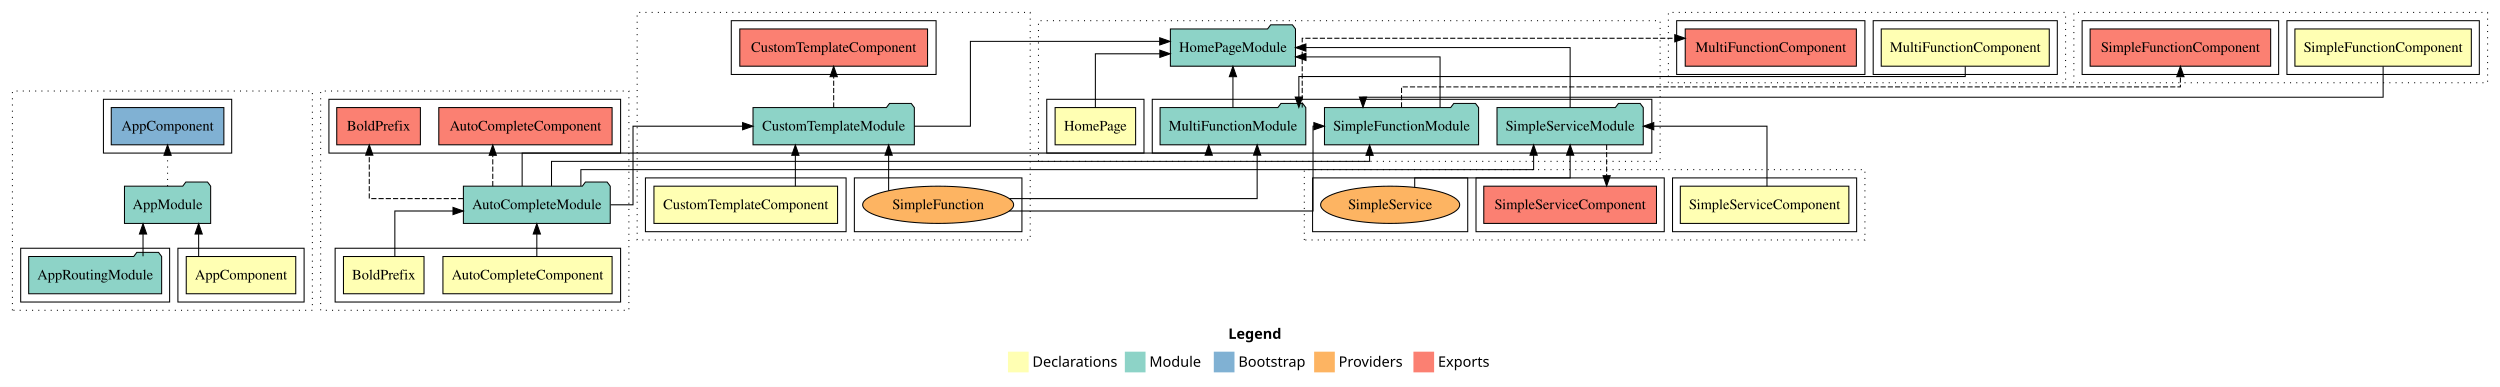
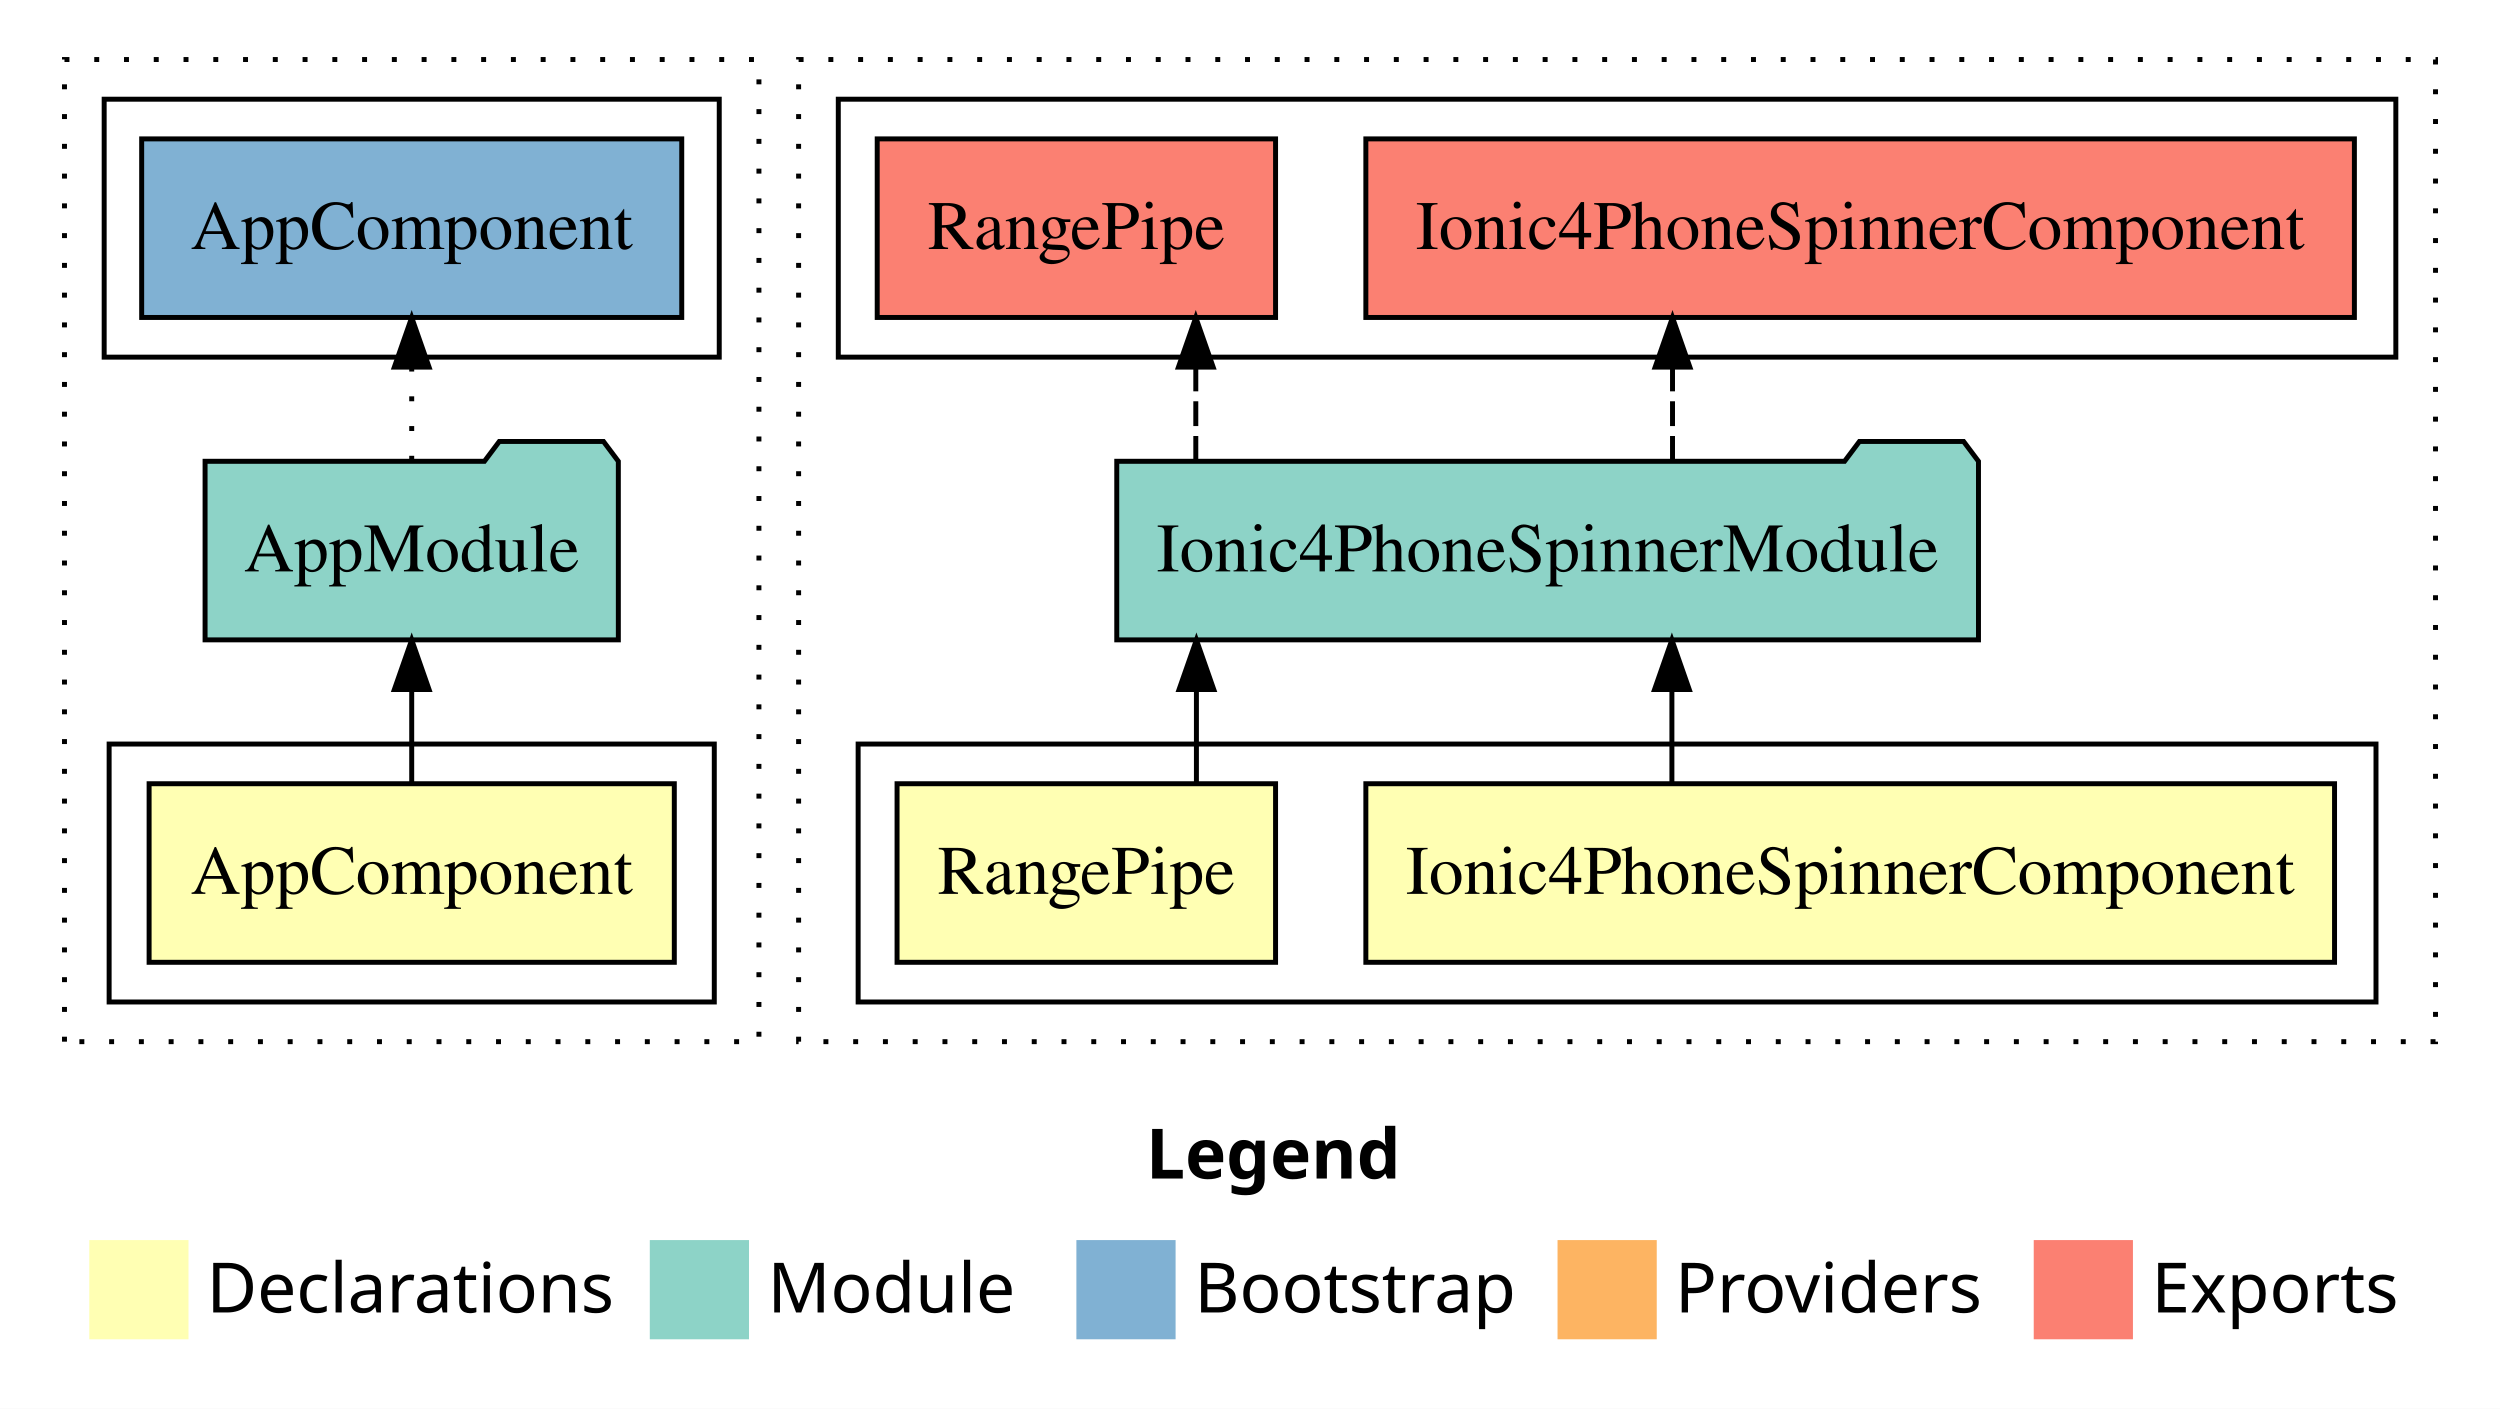
- <svg xmlns="http://www.w3.org/2000/svg" width="2417pt" height="374pt" viewBox="0.00 0.00 2417.00 374.00">
-   <g id="graph0" class="graph" transform="scale(1 1) rotate(0) translate(4 370)">
-     <polygon fill="#ffffff" stroke="transparent" points="-4,4 -4,-370 2413,-370 2413,4 -4,4" />
-     <text text-anchor="start" x="1183.509" y="-42.4" font-family="sans-serif" font-weight="bold" font-size="14.00" fill="#000000">Legend</text>
-     <polygon fill="#ffffb3" stroke="transparent" points="970.5,-10 970.5,-30 990.5,-30 990.5,-10 970.5,-10" />
-     <text text-anchor="start" x="994.129" y="-15.4" font-family="sans-serif" font-size="14.00" fill="#000000">  Declarations</text>
-     <polygon fill="#8dd3c7" stroke="transparent" points="1083.5,-10 1083.5,-30 1103.5,-30 1103.5,-10 1083.5,-10" />
-     <text text-anchor="start" x="1107.225" y="-15.4" font-family="sans-serif" font-size="14.00" fill="#000000">  Module</text>
-     <polygon fill="#80b1d3" stroke="transparent" points="1169.5,-10 1169.5,-30 1189.5,-30 1189.5,-10 1169.5,-10" />
-     <text text-anchor="start" x="1193.281" y="-15.4" font-family="sans-serif" font-size="14.00" fill="#000000">  Bootstrap</text>
-     <polygon fill="#fdb462" stroke="transparent" points="1266.5,-10 1266.5,-30 1286.5,-30 1286.5,-10 1266.5,-10" />
-     <text text-anchor="start" x="1290.173" y="-15.4" font-family="sans-serif" font-size="14.00" fill="#000000">  Providers</text>
-     <polygon fill="#fb8072" stroke="transparent" points="1362.5,-10 1362.5,-30 1382.5,-30 1382.5,-10 1362.5,-10" />
-     <text text-anchor="start" x="1386.226" y="-15.4" font-family="sans-serif" font-size="14.00" fill="#000000">  Exports</text>
+ <svg xmlns="http://www.w3.org/2000/svg" width="504pt" height="284pt" viewBox="0.00 0.00 504.00 284.00">
+   <g id="graph0" class="graph" transform="scale(1 1) rotate(0) translate(4 280)">
+     <polygon fill="#ffffff" stroke="transparent" points="-4,4 -4,-280 500,-280 500,4 -4,4" />
+     <text text-anchor="start" x="227.009" y="-42.4" font-family="sans-serif" font-weight="bold" font-size="14.00" fill="#000000">Legend</text>
+     <polygon fill="#ffffb3" stroke="transparent" points="14,-10 14,-30 34,-30 34,-10 14,-10" />
+     <text text-anchor="start" x="37.629" y="-15.4" font-family="sans-serif" font-size="14.00" fill="#000000">  Declarations</text>
+     <polygon fill="#8dd3c7" stroke="transparent" points="127,-10 127,-30 147,-30 147,-10 127,-10" />
+     <text text-anchor="start" x="150.725" y="-15.4" font-family="sans-serif" font-size="14.00" fill="#000000">  Module</text>
+     <polygon fill="#80b1d3" stroke="transparent" points="213,-10 213,-30 233,-30 233,-10 213,-10" />
+     <text text-anchor="start" x="236.781" y="-15.4" font-family="sans-serif" font-size="14.00" fill="#000000">  Bootstrap</text>
+     <polygon fill="#fdb462" stroke="transparent" points="310,-10 310,-30 330,-30 330,-10 310,-10" />
+     <text text-anchor="start" x="333.673" y="-15.4" font-family="sans-serif" font-size="14.00" fill="#000000">  Providers</text>
+     <polygon fill="#fb8072" stroke="transparent" points="406,-10 406,-30 426,-30 426,-10 406,-10" />
+     <text text-anchor="start" x="429.726" y="-15.4" font-family="sans-serif" font-size="14.00" fill="#000000">  Exports</text>
    <g id="clust1" class="cluster">
-       <polygon fill="none" stroke="#000000" stroke-dasharray="1,5" points="8,-70 8,-282 298,-282 298,-70 8,-70" />
+       <polygon fill="none" stroke="#000000" stroke-dasharray="1,5" points="9,-70 9,-268 149,-268 149,-70 9,-70" />
    </g>
    <g id="clust2" class="cluster">
-       <polygon fill="none" stroke="#000000" points="168,-78 168,-130 290,-130 290,-78 168,-78" />
-     </g>
-     <g id="clust4" class="cluster">
-       <polygon fill="none" stroke="#000000" points="16,-78 16,-130 160,-130 160,-78 16,-78" />
+       <polygon fill="none" stroke="#000000" points="18,-78 18,-130 140,-130 140,-78 18,-78" />
    </g>
    <g id="clust6" class="cluster">
-       <polygon fill="none" stroke="#000000" points="96,-222 96,-274 220,-274 220,-222 96,-222" />
+       <polygon fill="none" stroke="#000000" points="17,-208 17,-260 141,-260 141,-208 17,-208" />
    </g>
    <g id="clust14" class="cluster">
-       <polygon fill="none" stroke="#000000" stroke-dasharray="1,5" points="306,-70 306,-282 604,-282 604,-70 306,-70" />
+       <polygon fill="none" stroke="#000000" stroke-dasharray="1,5" points="157,-70 157,-268 487,-268 487,-70 157,-70" />
    </g>
    <g id="clust15" class="cluster">
-       <polygon fill="none" stroke="#000000" points="320,-78 320,-130 596,-130 596,-78 320,-78" />
+       <polygon fill="none" stroke="#000000" points="169,-78 169,-130 475,-130 475,-78 169,-78" />
    </g>
    <g id="clust19" class="cluster">
-       <polygon fill="none" stroke="#000000" points="314,-222 314,-274 596,-274 596,-222 314,-222" />
-     </g>
-     <g id="clust22" class="cluster">
-       <polygon fill="none" stroke="#000000" stroke-dasharray="1,5" points="612,-138 612,-358 992,-358 992,-138 612,-138" />
-     </g>
-     <g id="clust23" class="cluster">
-       <polygon fill="none" stroke="#000000" points="620,-146 620,-198 814,-198 814,-146 620,-146" />
-     </g>
-     <g id="clust26" class="cluster">
-       <polygon fill="none" stroke="#000000" points="703,-298 703,-350 901,-350 901,-298 703,-298" />
-     </g>
-     <g id="clust28" class="cluster">
-       <polygon fill="none" stroke="#000000" points="822,-146 822,-198 984,-198 984,-146 822,-146" />
-     </g>
-     <g id="clust29" class="cluster">
-       <polygon fill="none" stroke="#000000" stroke-dasharray="1,5" points="1000,-214 1000,-350 1601,-350 1601,-214 1000,-214" />
-     </g>
-     <g id="clust30" class="cluster">
-       <polygon fill="none" stroke="#000000" points="1008,-222 1008,-274 1102,-274 1102,-222 1008,-222" />
-     </g>
-     <g id="clust32" class="cluster">
-       <polygon fill="none" stroke="#000000" points="1110,-222 1110,-274 1593,-274 1593,-222 1110,-222" />
-     </g>
-     <g id="clust36" class="cluster">
-       <polygon fill="none" stroke="#000000" stroke-dasharray="1,5" points="1609,-290 1609,-358 1993,-358 1993,-290 1609,-290" />
-     </g>
-     <g id="clust37" class="cluster">
-       <polygon fill="none" stroke="#000000" points="1807,-298 1807,-350 1985,-350 1985,-298 1807,-298" />
-     </g>
-     <g id="clust40" class="cluster">
-       <polygon fill="none" stroke="#000000" points="1617,-298 1617,-350 1799,-350 1799,-298 1617,-298" />
-     </g>
-     <g id="clust43" class="cluster">
-       <polygon fill="none" stroke="#000000" stroke-dasharray="1,5" points="2001,-290 2001,-358 2401,-358 2401,-290 2001,-290" />
-     </g>
-     <g id="clust44" class="cluster">
-       <polygon fill="none" stroke="#000000" points="2207,-298 2207,-350 2393,-350 2393,-298 2207,-298" />
-     </g>
-     <g id="clust47" class="cluster">
-       <polygon fill="none" stroke="#000000" points="2009,-298 2009,-350 2199,-350 2199,-298 2009,-298" />
-     </g>
-     <g id="clust50" class="cluster">
-       <polygon fill="none" stroke="#000000" stroke-dasharray="1,5" points="1257,-138 1257,-206 1799,-206 1799,-138 1257,-138" />
-     </g>
-     <g id="clust51" class="cluster">
-       <polygon fill="none" stroke="#000000" points="1613,-146 1613,-198 1791,-198 1791,-146 1613,-146" />
-     </g>
-     <g id="clust54" class="cluster">
-       <polygon fill="none" stroke="#000000" points="1423,-146 1423,-198 1605,-198 1605,-146 1423,-146" />
-     </g>
-     <g id="clust56" class="cluster">
-       <polygon fill="none" stroke="#000000" points="1265,-146 1265,-198 1415,-198 1415,-146 1265,-146" />
+       <polygon fill="none" stroke="#000000" points="165,-208 165,-260 479,-260 479,-208 165,-208" />
    </g>
    <g id="node1" class="node">
-       <polygon fill="#ffffb3" stroke="#000000" points="281.94,-122 176.06,-122 176.06,-86 281.94,-86 281.94,-122" />
-       <text text-anchor="middle" x="229" y="-99.8" font-family="Times,serif" font-size="14.00" fill="#000000">AppComponent</text>
+       <polygon fill="#ffffb3" stroke="#000000" points="131.94,-122 26.06,-122 26.06,-86 131.94,-86 131.94,-122" />
+       <text text-anchor="middle" x="79" y="-99.8" font-family="Times,serif" font-size="14.00" fill="#000000">AppComponent</text>
    </g>
    <g id="node2" class="node">
-       <polygon fill="#8dd3c7" stroke="#000000" points="199.657,-190 196.657,-194 175.657,-194 172.657,-190 116.343,-190 116.343,-154 199.657,-154 199.657,-190" />
-       <text text-anchor="middle" x="158" y="-167.8" font-family="Times,serif" font-size="14.00" fill="#000000">AppModule</text>
+       <polygon fill="#8dd3c7" stroke="#000000" points="120.657,-187 117.657,-191 96.657,-191 93.657,-187 37.343,-187 37.343,-151 120.657,-151 120.657,-187" />
+       <text text-anchor="middle" x="79" y="-164.8" font-family="Times,serif" font-size="14.00" fill="#000000">AppModule</text>
    </g>
    <g id="edge1" class="edge">
-       <path fill="none" stroke="#000000" d="M188.054,-122.223C188.054,-122.223 188.054,-143.727 188.054,-143.727" />
-       <polygon fill="#000000" stroke="#000000" points="184.554,-143.727 188.054,-153.727 191.554,-143.727 184.554,-143.727" />
+       <path fill="none" stroke="#000000" d="M79,-122.106C79,-122.106 79,-140.991 79,-140.991" />
+       <polygon fill="#000000" stroke="#000000" points="75.5,-140.991 79,-150.991 82.5,-140.991 75.5,-140.991" />
+     </g>
+     <g id="node3" class="node">
+       <polygon fill="#80b1d3" stroke="#000000" points="133.439,-252 24.561,-252 24.561,-216 133.439,-216 133.439,-252" />
+       <text text-anchor="middle" x="79" y="-229.8" font-family="Times,serif" font-size="14.00" fill="#000000">AppComponent </text>
+     </g>
+     <g id="edge2" class="edge">
+       <path fill="none" stroke="#000000" stroke-dasharray="1,5" d="M79,-187.106C79,-187.106 79,-205.991 79,-205.991" />
+       <polygon fill="#000000" stroke="#000000" points="75.5,-205.991 79,-215.991 82.5,-205.991 75.5,-205.991" />
    </g>
    <g id="node4" class="node">
-       <polygon fill="#80b1d3" stroke="#000000" points="212.439,-266 103.561,-266 103.561,-230 212.439,-230 212.439,-266" />
-       <text text-anchor="middle" x="158" y="-243.8" font-family="Times,serif" font-size="14.00" fill="#000000">AppComponent </text>
+       <polygon fill="#ffffb3" stroke="#000000" points="466.644,-122 271.356,-122 271.356,-86 466.644,-86 466.644,-122" />
+       <text text-anchor="middle" x="369" y="-99.8" font-family="Times,serif" font-size="14.00" fill="#000000">Ionic4PhoneSpinnerComponent</text>
+     </g>
+     <g id="node6" class="node">
+       <polygon fill="#8dd3c7" stroke="#000000" points="394.861,-187 391.861,-191 370.861,-191 367.861,-187 221.139,-187 221.139,-151 394.861,-151 394.861,-187" />
+       <text text-anchor="middle" x="308" y="-164.8" font-family="Times,serif" font-size="14.00" fill="#000000">Ionic4PhoneSpinnerModule</text>
    </g>
    <g id="edge3" class="edge">
-       <path fill="none" stroke="#000000" stroke-dasharray="1,5" d="M158,-190.011C158,-190.011 158,-219.855 158,-219.855" />
-       <polygon fill="#000000" stroke="#000000" points="154.5,-219.855 158,-229.855 161.5,-219.855 154.5,-219.855" />
-     </g>
-     <g id="node3" class="node">
-       <polygon fill="#8dd3c7" stroke="#000000" points="152.274,-122 149.274,-126 128.274,-126 125.274,-122 23.726,-122 23.726,-86 152.274,-86 152.274,-122" />
-       <text text-anchor="middle" x="88" y="-99.8" font-family="Times,serif" font-size="14.00" fill="#000000">AppRoutingModule</text>
-     </g>
-     <g id="edge2" class="edge">
-       <path fill="none" stroke="#000000" d="M134.28,-122.223C134.28,-122.223 134.28,-143.727 134.28,-143.727" />
-       <polygon fill="#000000" stroke="#000000" points="130.78,-143.727 134.28,-153.727 137.78,-143.727 130.78,-143.727" />
+       <path fill="none" stroke="#000000" d="M333.054,-122.106C333.054,-122.106 333.054,-140.991 333.054,-140.991" />
+       <polygon fill="#000000" stroke="#000000" points="329.554,-140.991 333.054,-150.991 336.554,-140.991 329.554,-140.991" />
    </g>
    <g id="node5" class="node">
-       <polygon fill="#ffffb3" stroke="#000000" points="587.767,-122 424.233,-122 424.233,-86 587.767,-86 587.767,-122" />
-       <text text-anchor="middle" x="506" y="-99.8" font-family="Times,serif" font-size="14.00" fill="#000000">AutoCompleteComponent</text>
+       <polygon fill="#ffffb3" stroke="#000000" points="253.154,-122 176.846,-122 176.846,-86 253.154,-86 253.154,-122" />
+       <text text-anchor="middle" x="215" y="-99.8" font-family="Times,serif" font-size="14.00" fill="#000000">RangePipe</text>
+     </g>
+     <g id="edge4" class="edge">
+       <path fill="none" stroke="#000000" d="M237.198,-122.106C237.198,-122.106 237.198,-140.991 237.198,-140.991" />
+       <polygon fill="#000000" stroke="#000000" points="233.698,-140.991 237.198,-150.991 240.698,-140.991 233.698,-140.991" />
    </g>
    <g id="node7" class="node">
-       <polygon fill="#8dd3c7" stroke="#000000" points="585.985,-190 582.985,-194 561.985,-194 558.985,-190 444.015,-190 444.015,-154 585.985,-154 585.985,-190" />
-       <text text-anchor="middle" x="515" y="-167.8" font-family="Times,serif" font-size="14.00" fill="#000000">AutoCompleteModule</text>
-     </g>
-     <g id="edge4" class="edge">
-       <path fill="none" stroke="#000000" d="M515,-122.223C515,-122.223 515,-143.727 515,-143.727" />
-       <polygon fill="#000000" stroke="#000000" points="511.5,-143.727 515,-153.727 518.5,-143.727 511.5,-143.727" />
-     </g>
-     <g id="node6" class="node">
-       <polygon fill="#ffffb3" stroke="#000000" points="405.937,-122 328.063,-122 328.063,-86 405.937,-86 405.937,-122" />
-       <text text-anchor="middle" x="367" y="-99.8" font-family="Times,serif" font-size="14.00" fill="#000000">BoldPrefix</text>
+       <polygon fill="#fb8072" stroke="#000000" points="470.644,-252 271.356,-252 271.356,-216 470.644,-216 470.644,-252" />
+       <text text-anchor="middle" x="371" y="-229.8" font-family="Times,serif" font-size="14.00" fill="#000000">Ionic4PhoneSpinnerComponent </text>
    </g>
    <g id="edge5" class="edge">
-       <path fill="none" stroke="#000000" d="M377.739,-122.267C377.739,-140.555 377.739,-166 377.739,-166 377.739,-166 433.957,-166 433.957,-166" />
-       <polygon fill="#000000" stroke="#000000" points="433.957,-169.5 443.957,-166 433.957,-162.5 433.957,-169.5" />
+       <path fill="none" stroke="#000000" stroke-dasharray="5,2" d="M333.179,-187.106C333.179,-187.106 333.179,-205.991 333.179,-205.991" />
+       <polygon fill="#000000" stroke="#000000" points="329.679,-205.991 333.179,-215.991 336.679,-205.991 329.679,-205.991" />
    </g>
    <g id="node8" class="node">
-       <polygon fill="#fb8072" stroke="#000000" points="587.767,-266 420.233,-266 420.233,-230 587.767,-230 587.767,-266" />
-       <text text-anchor="middle" x="504" y="-243.8" font-family="Times,serif" font-size="14.00" fill="#000000">AutoCompleteComponent </text>
+       <polygon fill="#fb8072" stroke="#000000" points="253.154,-252 172.846,-252 172.846,-216 253.154,-216 253.154,-252" />
+       <text text-anchor="middle" x="213" y="-229.8" font-family="Times,serif" font-size="14.00" fill="#000000">RangePipe </text>
    </g>
    <g id="edge6" class="edge">
-       <path fill="none" stroke="#000000" stroke-dasharray="5,2" d="M472.405,-190.011C472.405,-190.011 472.405,-219.855 472.405,-219.855" />
-       <polygon fill="#000000" stroke="#000000" points="468.905,-219.855 472.405,-229.855 475.905,-219.855 468.905,-219.855" />
-     </g>
-     <g id="node9" class="node">
-       <polygon fill="#fb8072" stroke="#000000" points="402.436,-266 321.564,-266 321.564,-230 402.436,-230 402.436,-266" />
-       <text text-anchor="middle" x="362" y="-243.8" font-family="Times,serif" font-size="14.00" fill="#000000">BoldPrefix </text>
-     </g>
-     <g id="edge7" class="edge">
-       <path fill="none" stroke="#000000" stroke-dasharray="5,2" d="M443.949,-178C400.425,-178 353.011,-178 353.011,-178 353.011,-178 353.011,-219.973 353.011,-219.973" />
-       <polygon fill="#000000" stroke="#000000" points="349.511,-219.973 353.011,-229.973 356.511,-219.973 349.511,-219.973" />
-     </g>
-     <g id="node11" class="node">
-       <polygon fill="#8dd3c7" stroke="#000000" points="879.98,-266 876.98,-270 855.98,-270 852.98,-266 724.02,-266 724.02,-230 879.98,-230 879.98,-266" />
-       <text text-anchor="middle" x="802" y="-243.8" font-family="Times,serif" font-size="14.00" fill="#000000">CustomTemplateModule</text>
-     </g>
-     <g id="edge9" class="edge">
-       <path fill="none" stroke="#000000" d="M586.431,-172C598.919,-172 608.001,-172 608.001,-172 608.001,-172 608.001,-248 608.001,-248 608.001,-248 713.932,-248 713.932,-248" />
-       <polygon fill="#000000" stroke="#000000" points="713.932,-251.5 723.932,-248 713.932,-244.5 713.932,-251.5" />
-     </g>
-     <g id="node16" class="node">
-       <polygon fill="#8dd3c7" stroke="#000000" points="1258.445,-266 1255.445,-270 1234.445,-270 1231.445,-266 1117.555,-266 1117.555,-230 1258.445,-230 1258.445,-266" />
-       <text text-anchor="middle" x="1188" y="-243.8" font-family="Times,serif" font-size="14.00" fill="#000000">MultiFunctionModule</text>
-     </g>
-     <g id="edge18" class="edge">
-       <path fill="none" stroke="#000000" d="M500.801,-190.051C500.801,-204.373 500.801,-222 500.801,-222 500.801,-222 1164.593,-222 1164.593,-222 1164.593,-222 1164.593,-222.794 1164.593,-222.794" />
-       <polygon fill="#000000" stroke="#000000" points="1161.093,-219.942 1164.593,-229.942 1168.093,-219.942 1161.093,-219.942" />
-     </g>
-     <g id="node17" class="node">
-       <polygon fill="#8dd3c7" stroke="#000000" points="1425.497,-266 1422.497,-270 1401.497,-270 1398.497,-266 1276.503,-266 1276.503,-230 1425.497,-230 1425.497,-266" />
-       <text text-anchor="middle" x="1351" y="-243.8" font-family="Times,serif" font-size="14.00" fill="#000000">SimpleFunctionModule</text>
-     </g>
-     <g id="edge22" class="edge">
-       <path fill="none" stroke="#000000" d="M529.198,-190.055C529.198,-201.439 529.198,-214 529.198,-214 529.198,-214 1320.119,-214 1320.119,-214 1320.119,-214 1320.119,-219.806 1320.119,-219.806" />
-       <polygon fill="#000000" stroke="#000000" points="1316.619,-219.805 1320.119,-229.806 1323.619,-219.806 1316.619,-219.805" />
-     </g>
-     <g id="node18" class="node">
-       <polygon fill="#8dd3c7" stroke="#000000" points="1584.697,-266 1581.697,-270 1560.697,-270 1557.697,-266 1443.303,-266 1443.303,-230 1584.697,-230 1584.697,-266" />
-       <text text-anchor="middle" x="1514" y="-243.8" font-family="Times,serif" font-size="14.00" fill="#000000">SimpleServiceModule</text>
-     </g>
-     <g id="edge26" class="edge">
-       <path fill="none" stroke="#000000" d="M557.595,-190.194C557.595,-198.278 557.595,-206 557.595,-206 557.595,-206 1478.701,-206 1478.701,-206 1478.701,-206 1478.701,-219.945 1478.701,-219.945" />
-       <polygon fill="#000000" stroke="#000000" points="1475.201,-219.944 1478.701,-229.945 1482.201,-219.945 1475.201,-219.944" />
-     </g>
-     <g id="node10" class="node">
-       <polygon fill="#ffffb3" stroke="#000000" points="805.763,-190 628.237,-190 628.237,-154 805.763,-154 805.763,-190" />
-       <text text-anchor="middle" x="717" y="-167.8" font-family="Times,serif" font-size="14.00" fill="#000000">CustomTemplateComponent</text>
-     </g>
-     <g id="edge8" class="edge">
-       <path fill="none" stroke="#000000" d="M764.946,-190.011C764.946,-190.011 764.946,-219.855 764.946,-219.855" />
-       <polygon fill="#000000" stroke="#000000" points="761.446,-219.855 764.946,-229.855 768.446,-219.855 761.446,-219.855" />
-     </g>
-     <g id="node12" class="node">
-       <polygon fill="#fb8072" stroke="#000000" points="892.763,-342 711.237,-342 711.237,-306 892.763,-306 892.763,-342" />
-       <text text-anchor="middle" x="802" y="-319.8" font-family="Times,serif" font-size="14.00" fill="#000000">CustomTemplateComponent </text>
-     </g>
-     <g id="edge10" class="edge">
-       <path fill="none" stroke="#000000" stroke-dasharray="5,2" d="M802,-266.011C802,-266.011 802,-295.855 802,-295.855" />
-       <polygon fill="#000000" stroke="#000000" points="798.5,-295.855 802,-305.855 805.5,-295.855 798.5,-295.855" />
-     </g>
-     <g id="node15" class="node">
-       <polygon fill="#8dd3c7" stroke="#000000" points="1248.473,-342 1245.473,-346 1224.473,-346 1221.473,-342 1127.527,-342 1127.527,-306 1248.473,-306 1248.473,-342" />
-       <text text-anchor="middle" x="1188" y="-319.8" font-family="Times,serif" font-size="14.00" fill="#000000">HomePageModule</text>
-     </g>
-     <g id="edge13" class="edge">
-       <path fill="none" stroke="#000000" d="M880.038,-248C908.656,-248 934.184,-248 934.184,-248 934.184,-248 934.184,-330 934.184,-330 934.184,-330 1117.205,-330 1117.205,-330" />
-       <polygon fill="#000000" stroke="#000000" points="1117.205,-333.5 1127.205,-330 1117.205,-326.5 1117.205,-333.5" />
-     </g>
-     <g id="node13" class="node">
-       <ellipse fill="#fdb462" stroke="#000000" cx="903" cy="-172" rx="72.972" ry="18" />
-       <text text-anchor="middle" x="903" y="-167.8" font-family="Times,serif" font-size="14.00" fill="#000000">SimpleFunction</text>
-     </g>
-     <g id="edge11" class="edge">
-       <path fill="none" stroke="#000000" d="M855.127,-185.587C855.127,-185.587 855.127,-219.957 855.127,-219.957" />
-       <polygon fill="#000000" stroke="#000000" points="851.627,-219.957 855.127,-229.957 858.627,-219.958 851.627,-219.957" />
-     </g>
-     <g id="edge20" class="edge">
-       <path fill="none" stroke="#000000" d="M971.829,-178C1062.724,-178 1211.407,-178 1211.407,-178 1211.407,-178 1211.407,-219.973 1211.407,-219.973" />
-       <polygon fill="#000000" stroke="#000000" points="1207.908,-219.973 1211.407,-229.973 1214.908,-219.973 1207.908,-219.973" />
-     </g>
-     <g id="edge24" class="edge">
-       <path fill="none" stroke="#000000" d="M971.597,-166C1076.67,-166 1265.434,-166 1265.434,-166 1265.434,-166 1265.434,-248 1265.434,-248 1265.434,-248 1266.517,-248 1266.517,-248" />
-       <polygon fill="#000000" stroke="#000000" points="1266.271,-251.5 1276.271,-248 1266.271,-244.5 1266.271,-251.5" />
-     </g>
-     <g id="node14" class="node">
-       <polygon fill="#ffffb3" stroke="#000000" points="1093.925,-266 1016.075,-266 1016.075,-230 1093.925,-230 1093.925,-266" />
-       <text text-anchor="middle" x="1055" y="-243.8" font-family="Times,serif" font-size="14.00" fill="#000000">HomePage</text>
-     </g>
-     <g id="edge12" class="edge">
-       <path fill="none" stroke="#000000" d="M1055,-266.027C1055,-286.767 1055,-318 1055,-318 1055,-318 1117.338,-318 1117.338,-318" />
-       <polygon fill="#000000" stroke="#000000" points="1117.338,-321.5 1127.338,-318 1117.338,-314.5 1117.338,-321.5" />
-     </g>
-     <g id="edge14" class="edge">
-       <path fill="none" stroke="#000000" d="M1188,-266.011C1188,-266.011 1188,-295.855 1188,-295.855" />
-       <polygon fill="#000000" stroke="#000000" points="1184.5,-295.855 1188,-305.855 1191.5,-295.855 1184.5,-295.855" />
-     </g>
-     <g id="node20" class="node">
-       <polygon fill="#fb8072" stroke="#000000" points="1790.727,-342 1625.273,-342 1625.273,-306 1790.727,-306 1790.727,-342" />
-       <text text-anchor="middle" x="1708" y="-319.8" font-family="Times,serif" font-size="14.00" fill="#000000">MultiFunctionComponent </text>
-     </g>
-     <g id="edge19" class="edge">
-       <path fill="none" stroke="#000000" stroke-dasharray="5,2" d="M1254.977,-266.026C1254.977,-290.977 1254.977,-333 1254.977,-333 1254.977,-333 1615.172,-333 1615.172,-333" />
-       <polygon fill="#000000" stroke="#000000" points="1615.172,-336.5 1625.172,-333 1615.172,-329.5 1615.172,-336.5" />
-     </g>
-     <g id="edge15" class="edge">
-       <path fill="none" stroke="#000000" d="M1388.249,-266.308C1388.249,-286.146 1388.249,-315 1388.249,-315 1388.249,-315 1258.625,-315 1258.625,-315" />
-       <polygon fill="#000000" stroke="#000000" points="1258.625,-311.5 1248.625,-315 1258.625,-318.5 1258.625,-311.5" />
-     </g>
-     <g id="node22" class="node">
-       <polygon fill="#fb8072" stroke="#000000" points="2191.28,-342 2016.72,-342 2016.72,-306 2191.28,-306 2191.28,-342" />
-       <text text-anchor="middle" x="2104" y="-319.8" font-family="Times,serif" font-size="14.00" fill="#000000">SimpleFunctionComponent </text>
-     </g>
-     <g id="edge23" class="edge">
-       <path fill="none" stroke="#000000" stroke-dasharray="5,2" d="M1351,-266.11C1351,-275.897 1351,-286 1351,-286 1351,-286 2104,-286 2104,-286 2104,-286 2104,-295.89 2104,-295.89" />
-       <polygon fill="#000000" stroke="#000000" points="2100.5,-295.89 2104,-305.89 2107.5,-295.89 2100.5,-295.89" />
-     </g>
-     <g id="edge16" class="edge">
-       <path fill="none" stroke="#000000" d="M1514,-266.011C1514,-288.485 1514,-324 1514,-324 1514,-324 1258.554,-324 1258.554,-324" />
-       <polygon fill="#000000" stroke="#000000" points="1258.554,-320.5 1248.554,-324 1258.554,-327.5 1258.554,-320.5" />
-     </g>
-     <g id="node24" class="node">
-       <polygon fill="#fb8072" stroke="#000000" points="1597.48,-190 1430.52,-190 1430.52,-154 1597.48,-154 1597.48,-190" />
-       <text text-anchor="middle" x="1514" y="-167.8" font-family="Times,serif" font-size="14.00" fill="#000000">SimpleServiceComponent </text>
-     </g>
-     <g id="edge27" class="edge">
-       <path fill="none" stroke="#000000" stroke-dasharray="5,2" d="M1549.299,-229.989C1549.299,-229.989 1549.299,-200.145 1549.299,-200.145" />
-       <polygon fill="#000000" stroke="#000000" points="1552.799,-200.145 1549.299,-190.145 1545.799,-200.145 1552.799,-200.145" />
-     </g>
-     <g id="node19" class="node">
-       <polygon fill="#ffffb3" stroke="#000000" points="1977.227,-342 1814.773,-342 1814.773,-306 1977.227,-306 1977.227,-342" />
-       <text text-anchor="middle" x="1896" y="-319.8" font-family="Times,serif" font-size="14.00" fill="#000000">MultiFunctionComponent</text>
-     </g>
-     <g id="edge17" class="edge">
-       <path fill="none" stroke="#000000" d="M1896,-305.793C1896,-300.445 1896,-296 1896,-296 1896,-296 1251.732,-296 1251.732,-296 1251.732,-296 1251.732,-276.147 1251.732,-276.147" />
-       <polygon fill="#000000" stroke="#000000" points="1255.232,-276.147 1251.732,-266.147 1248.232,-276.147 1255.232,-276.147" />
-     </g>
-     <g id="node21" class="node">
-       <polygon fill="#ffffb3" stroke="#000000" points="2385.28,-342 2214.72,-342 2214.72,-306 2385.28,-306 2385.28,-342" />
-       <text text-anchor="middle" x="2300" y="-319.8" font-family="Times,serif" font-size="14.00" fill="#000000">SimpleFunctionComponent</text>
-     </g>
-     <g id="edge21" class="edge">
-       <path fill="none" stroke="#000000" d="M2300,-305.853C2300,-292.26 2300,-276 2300,-276 2300,-276 1313.751,-276 1313.751,-276 1313.751,-276 1313.751,-275.021 1313.751,-275.021" />
-       <polygon fill="#000000" stroke="#000000" points="1317.251,-276.207 1313.751,-266.207 1310.251,-276.207 1317.251,-276.207" />
-     </g>
-     <g id="node23" class="node">
-       <polygon fill="#ffffb3" stroke="#000000" points="1783.479,-190 1620.521,-190 1620.521,-154 1783.479,-154 1783.479,-190" />
-       <text text-anchor="middle" x="1702" y="-167.8" font-family="Times,serif" font-size="14.00" fill="#000000">SimpleServiceComponent</text>
-     </g>
-     <g id="edge25" class="edge">
-       <path fill="none" stroke="#000000" d="M1704.313,-190.011C1704.313,-212.485 1704.313,-248 1704.313,-248 1704.313,-248 1594.866,-248 1594.866,-248" />
-       <polygon fill="#000000" stroke="#000000" points="1594.866,-244.5 1584.866,-248 1594.866,-251.5 1594.866,-244.5" />
-     </g>
-     <g id="node25" class="node">
-       <ellipse fill="#fdb462" stroke="#000000" cx="1340" cy="-172" rx="67.21" ry="18" />
-       <text text-anchor="middle" x="1340" y="-167.8" font-family="Times,serif" font-size="14.00" fill="#000000">SimpleService</text>
-     </g>
-     <g id="edge28" class="edge">
-       <path fill="none" stroke="#000000" d="M1363.737,-188.906C1363.737,-193.872 1363.737,-198 1363.737,-198 1363.737,-198 1514,-198 1514,-198 1514,-198 1514,-219.949 1514,-219.949" />
-       <polygon fill="#000000" stroke="#000000" points="1510.5,-219.949 1514,-229.949 1517.5,-219.949 1510.5,-219.949" />
+       <path fill="none" stroke="#000000" stroke-dasharray="5,2" d="M237.073,-187.106C237.073,-187.106 237.073,-205.991 237.073,-205.991" />
+       <polygon fill="#000000" stroke="#000000" points="233.573,-205.991 237.073,-215.991 240.573,-205.991 233.573,-205.991" />
    </g>
  </g>
</svg>
